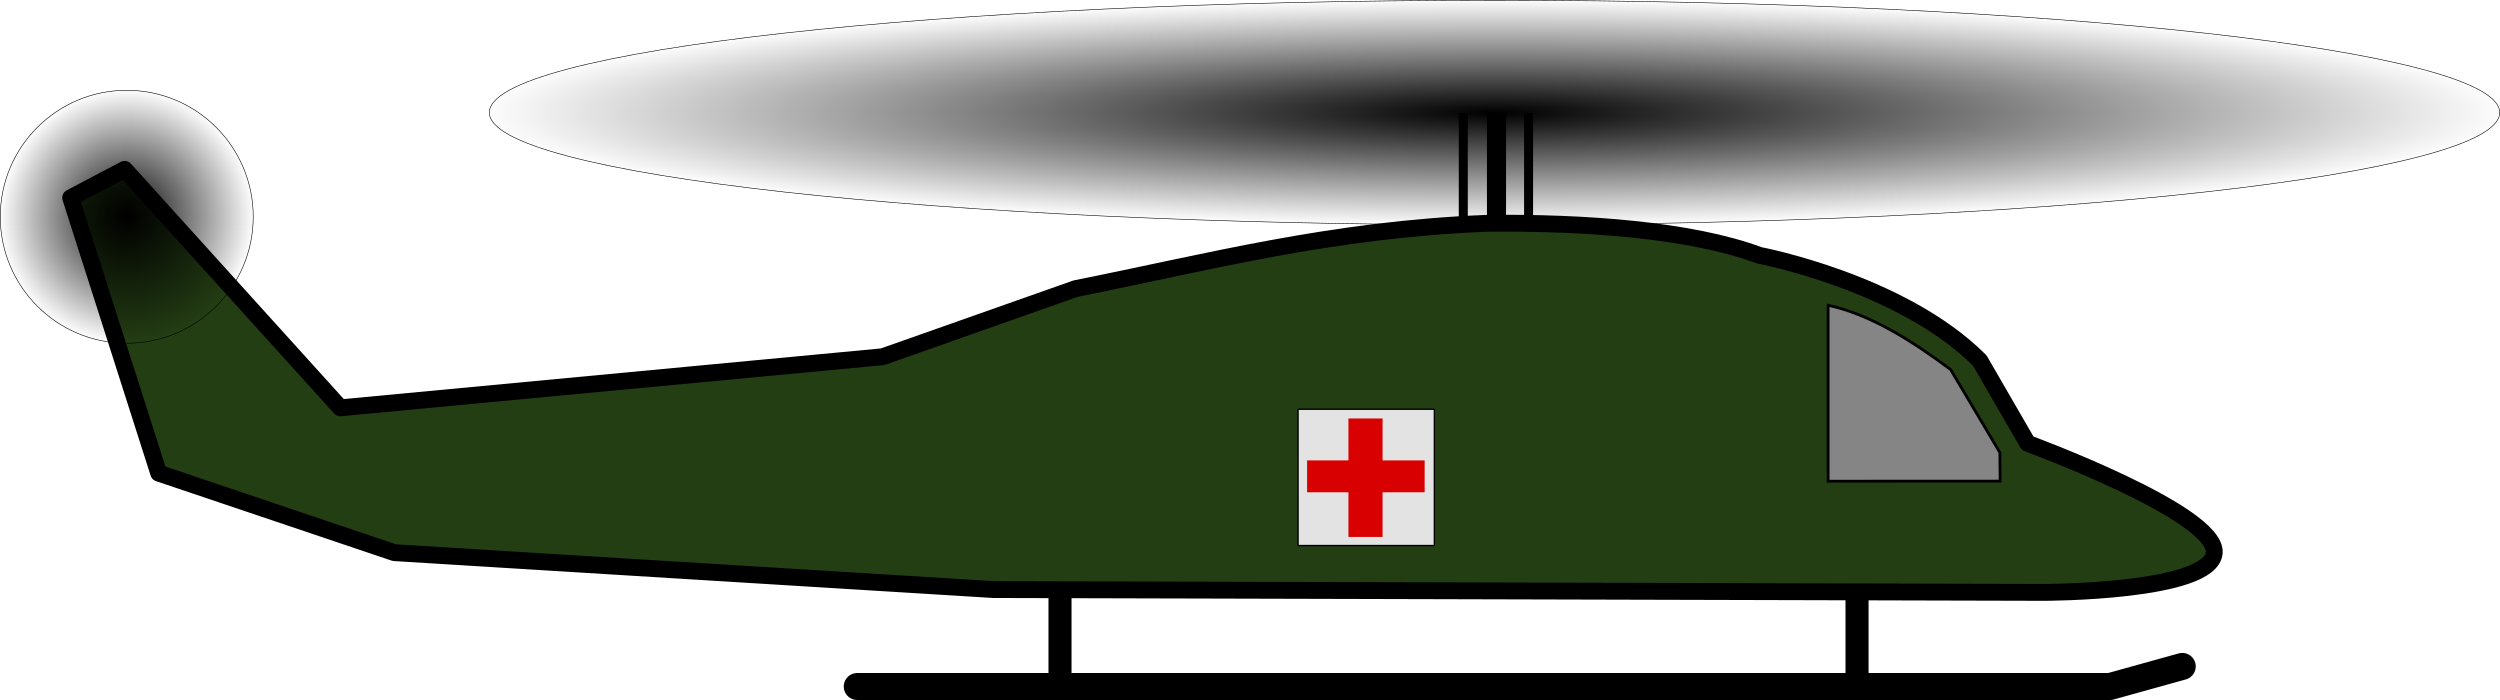
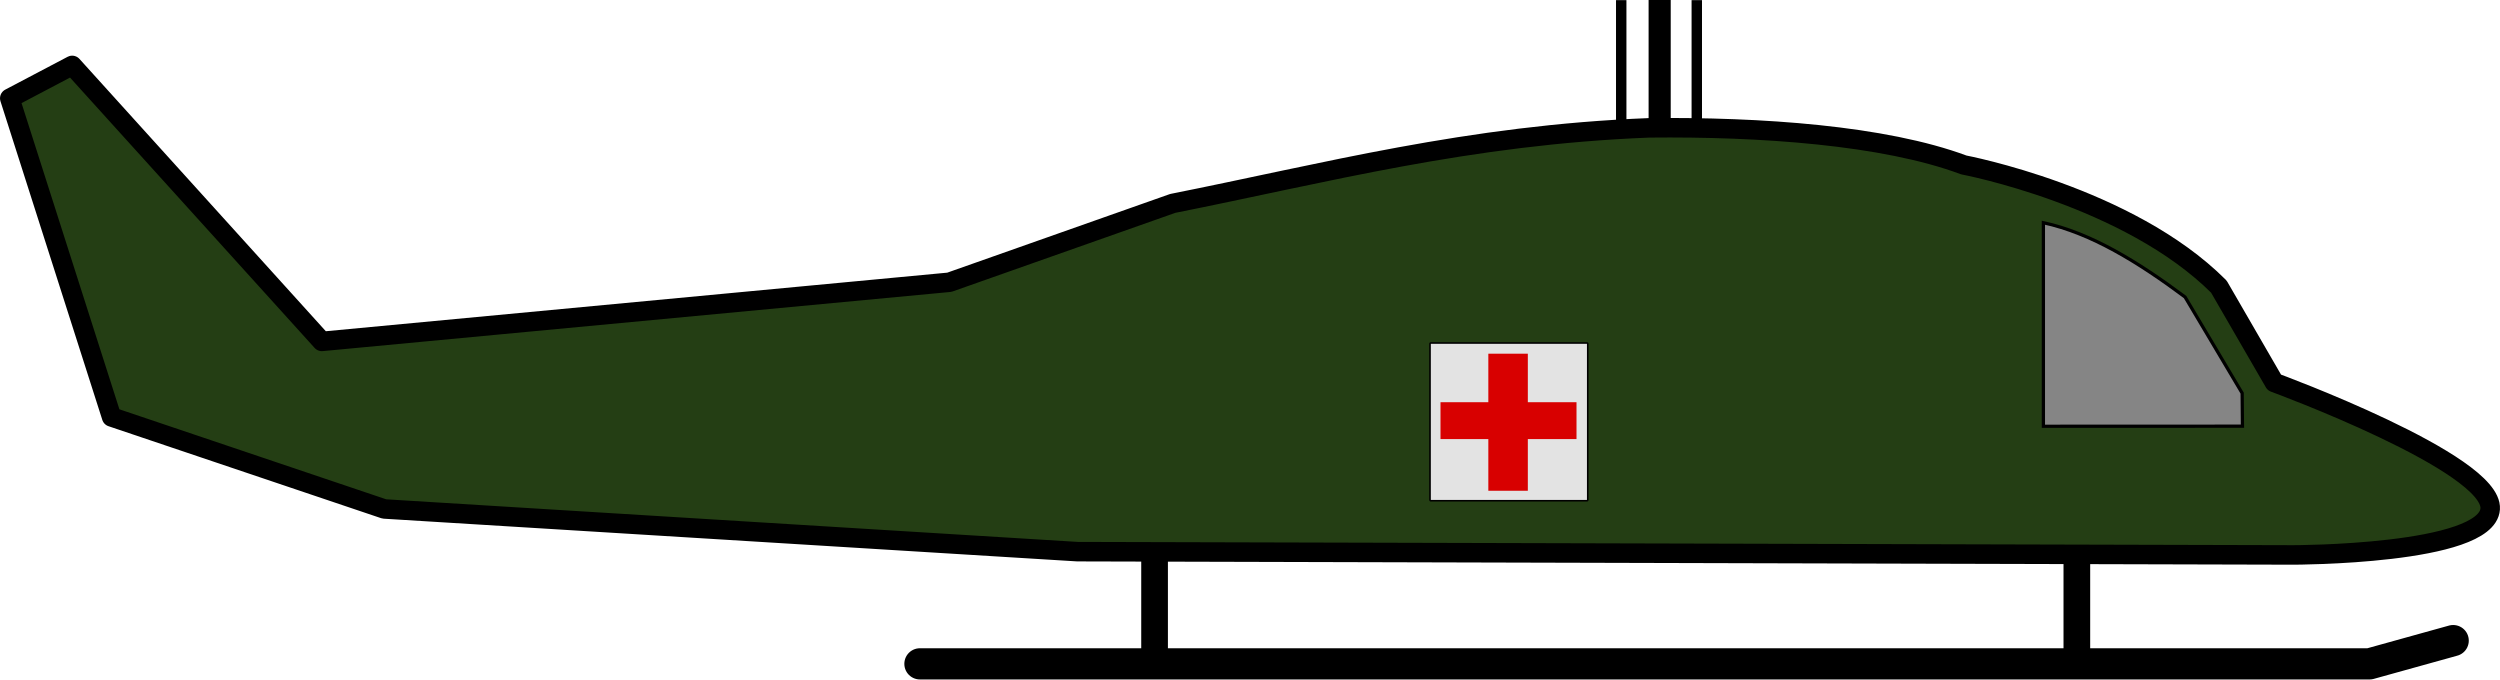
- <svg xmlns="http://www.w3.org/2000/svg" xmlns:xlink="http://www.w3.org/1999/xlink" width="889.478" height="249.052" viewBox="0 0 235.341 65.895" version="1.1" id="svg8">
-   <defs id="defs2">
-     <linearGradient id="linearGradient861">
-       <stop style="stop-color:#000000;stop-opacity:1;" offset="0" id="stop857" />
-       <stop style="stop-color:#000000;stop-opacity:0;" offset="1" id="stop859" />
-     </linearGradient>
-     <radialGradient xlink:href="#linearGradient861" id="radialGradient863" cx="21.45" cy="19.56" fx="21.45" fy="19.56" r="12.039" gradientUnits="userSpaceOnUse" gradientTransform="translate(-10.82442,27.92967)" />
-     <radialGradient xlink:href="#linearGradient861" id="radialGradient863-9" cx="21.45" cy="19.56" fx="21.45" fy="19.56" r="12.039" gradientUnits="userSpaceOnUse" gradientTransform="matrix(7.947603,0,0,0.887761,-31.09647,20.31474)" />
-   </defs>
-   <g id="layer2" style="display:inline" transform="translate(1.307243,-27.08323)">
+ <svg xmlns="http://www.w3.org/2000/svg" width="768.676" height="208.913" viewBox="0 0 203.379 55.275" version="1.1" id="svg8">
+   <defs id="defs2" />
+   <g id="layer2" style="display:inline" transform="translate(-4.551906,-37.70312)">
    <path style="fill:none;stroke:#000000;stroke-width:1.799;stroke-linecap:butt;stroke-linejoin:miter;stroke-miterlimit:4;stroke-dasharray:none;stroke-opacity:1" d="M 139.568,48.192 V 37.703 Z" id="path865" />
    <path style="fill:none;stroke:#000000;stroke-width:0.847;stroke-linecap:butt;stroke-linejoin:miter;stroke-miterlimit:4;stroke-dasharray:none;stroke-opacity:1" d="M 142.588,48.203 V 37.714 Z" id="path865-7" />
    <path style="fill:none;stroke:#000000;stroke-width:0.847;stroke-linecap:butt;stroke-linejoin:miter;stroke-miterlimit:4;stroke-dasharray:none;stroke-opacity:1" d="M 136.441,48.203 V 37.714 Z" id="path865-7-5" />
-     <ellipse style="opacity:1;fill:url(#radialGradient863-9);fill-opacity:1;fill-rule:nonzero;stroke:#000000;stroke-width:0.053;stroke-linecap:round;stroke-linejoin:round;stroke-miterlimit:4;stroke-dasharray:none;stroke-dashoffset:8.816;stroke-opacity:1;paint-order:stroke fill markers" id="path855-7" cx="139.381" cy="37.68" rx="94.626" ry="10.57" />
  </g>
-   <g id="layer1" transform="translate(1.307243,-218.2499)" style="display:inline">
+   <g id="layer1" transform="translate(-4.551906,-228.8698)" style="display:inline">
    <path style="fill:#243e14;fill-opacity:1;stroke:#000000;stroke-width:1.587;stroke-linecap:round;stroke-linejoin:round;stroke-miterlimit:4;stroke-dasharray:none;stroke-opacity:1;paint-order:normal" d="m 191.098,274.015 -98.89,-0.267 -56.394,-3.474 -22.183,-7.484 -8.285,-25.925 5.078,-2.673 20.312,22.451 51.048,-4.811 18.174,-6.415 c 12.397,-2.466 23.998,-5.568 38.754,-6.147 9.006,-0.097 19.11,0.598 25.599,3.018 0,0 13.385,2.53 20.75,9.902 4.511,7.797 4.511,7.797 4.511,7.797 0,0 17.829,6.544 17.561,10.286 -0.267,3.742 -16.036,3.742 -16.036,3.742 z" id="path821" />
  </g>
-   <g id="layer5" style="display:inline" transform="translate(1.307243,-27.08323)">
+   <g id="layer5" style="display:inline" transform="translate(-4.551906,-37.70312)">
    <path transform="translate(1.458333e-8,-191.1667)" style="display:inline;fill:none;stroke:#000000;stroke-width:2.54;stroke-linecap:round;stroke-linejoin:round;stroke-miterlimit:4;stroke-dasharray:none;stroke-opacity:1" d="M 79.391,282.875 H 197.319 l 6.803,-1.89" id="path915" />
    <path transform="translate(1.458333e-8,-191.1667)" style="display:inline;fill:none;stroke:#000000;stroke-width:2.17;stroke-linecap:butt;stroke-linejoin:miter;stroke-miterlimit:4;stroke-dasharray:none;stroke-opacity:1" d="m 98.478,282.686 v -8.882" id="path917" />
    <path transform="translate(1.458333e-8,-191.1667)" style="display:inline;fill:none;stroke:#000000;stroke-width:2.17;stroke-linecap:butt;stroke-linejoin:miter;stroke-miterlimit:4;stroke-dasharray:none;stroke-opacity:1" d="m 173.507,282.591 v -8.882" id="path917-3" />
  </g>
-   <g id="layer4" transform="translate(1.307243,-27.08323)">
-     <circle style="opacity:1;fill:url(#radialGradient863);fill-opacity:1;fill-rule:nonzero;stroke:#000000;stroke-width:0.053;stroke-linecap:round;stroke-linejoin:round;stroke-miterlimit:4;stroke-dasharray:none;stroke-dashoffset:8.816;stroke-opacity:1;paint-order:stroke fill markers" id="path855" cx="10.626" cy="47.49" r="11.906" />
-   </g>
-   <g id="layer3" transform="translate(1.307243,-27.08323)">
+   <g id="layer3" transform="translate(-4.551906,-37.70312)">
    <path style="fill:#858585;fill-opacity:1;stroke:#000000;stroke-width:0.265;stroke-linecap:butt;stroke-linejoin:miter;stroke-miterlimit:4;stroke-dasharray:none;stroke-opacity:1" d="m 186.979,72.374 -0.024,-2.689 -4.644,-7.818 c -3.813,-2.843 -7.643,-5.204 -11.526,-6.047 v 16.561 z" id="path832" />
    <rect style="opacity:1;fill:#e3e3e3;fill-opacity:1;fill-rule:nonzero;stroke:#000000;stroke-width:0.265;stroke-linecap:round;stroke-linejoin:round;stroke-miterlimit:4;stroke-dasharray:none;stroke-dashoffset:8.816;stroke-opacity:1;paint-order:stroke fill markers" id="rect836" width="12.7" height="12.7" x="120.952" y="65.673" ry="0" />
    <rect style="opacity:1;fill:#d80000;fill-opacity:1;fill-rule:nonzero;stroke:none;stroke-width:0.265;stroke-linecap:round;stroke-linejoin:round;stroke-miterlimit:4;stroke-dasharray:none;stroke-dashoffset:8.816;stroke-opacity:1;paint-order:stroke fill markers" id="rect838" width="3.213" height="11.15" x="125.63" y="66.477" />
    <rect style="opacity:1;fill:#d80000;fill-opacity:1;fill-rule:nonzero;stroke:none;stroke-width:0.265;stroke-linecap:round;stroke-linejoin:round;stroke-miterlimit:4;stroke-dasharray:none;stroke-dashoffset:8.816;stroke-opacity:1;paint-order:stroke fill markers" id="rect838-3" width="11.064" height="2.999" x="121.739" y="70.424" />
  </g>
</svg>
